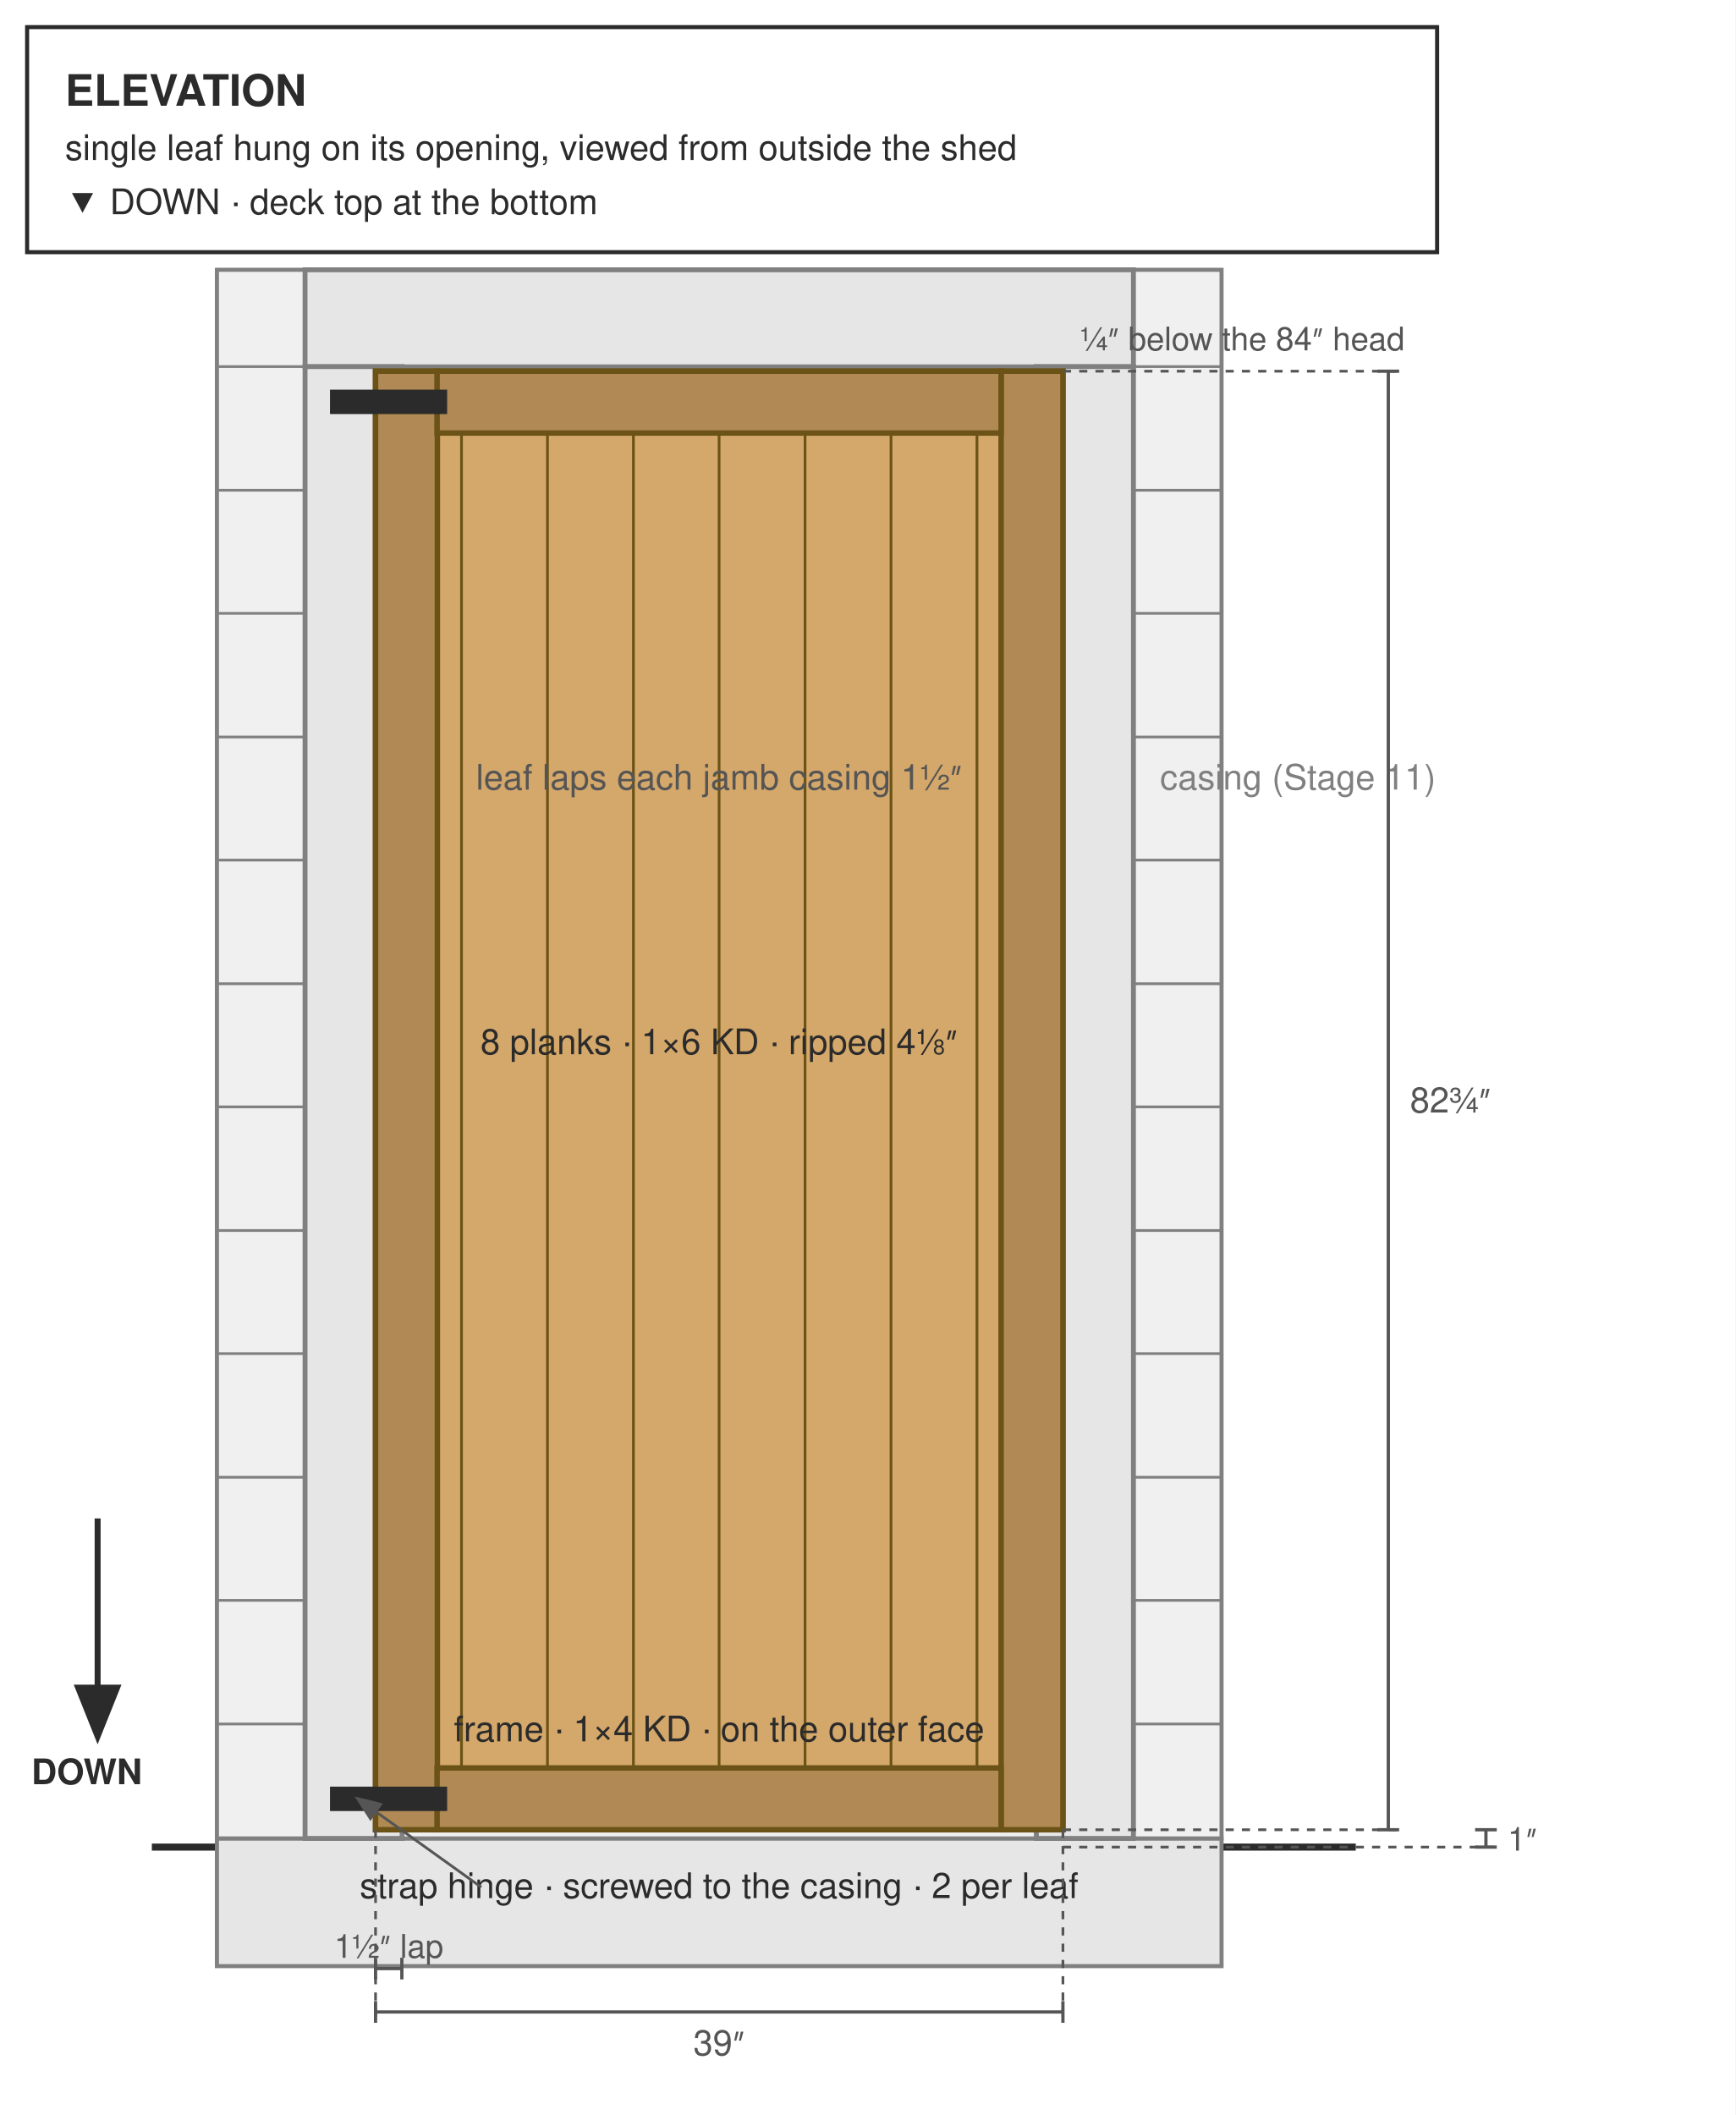
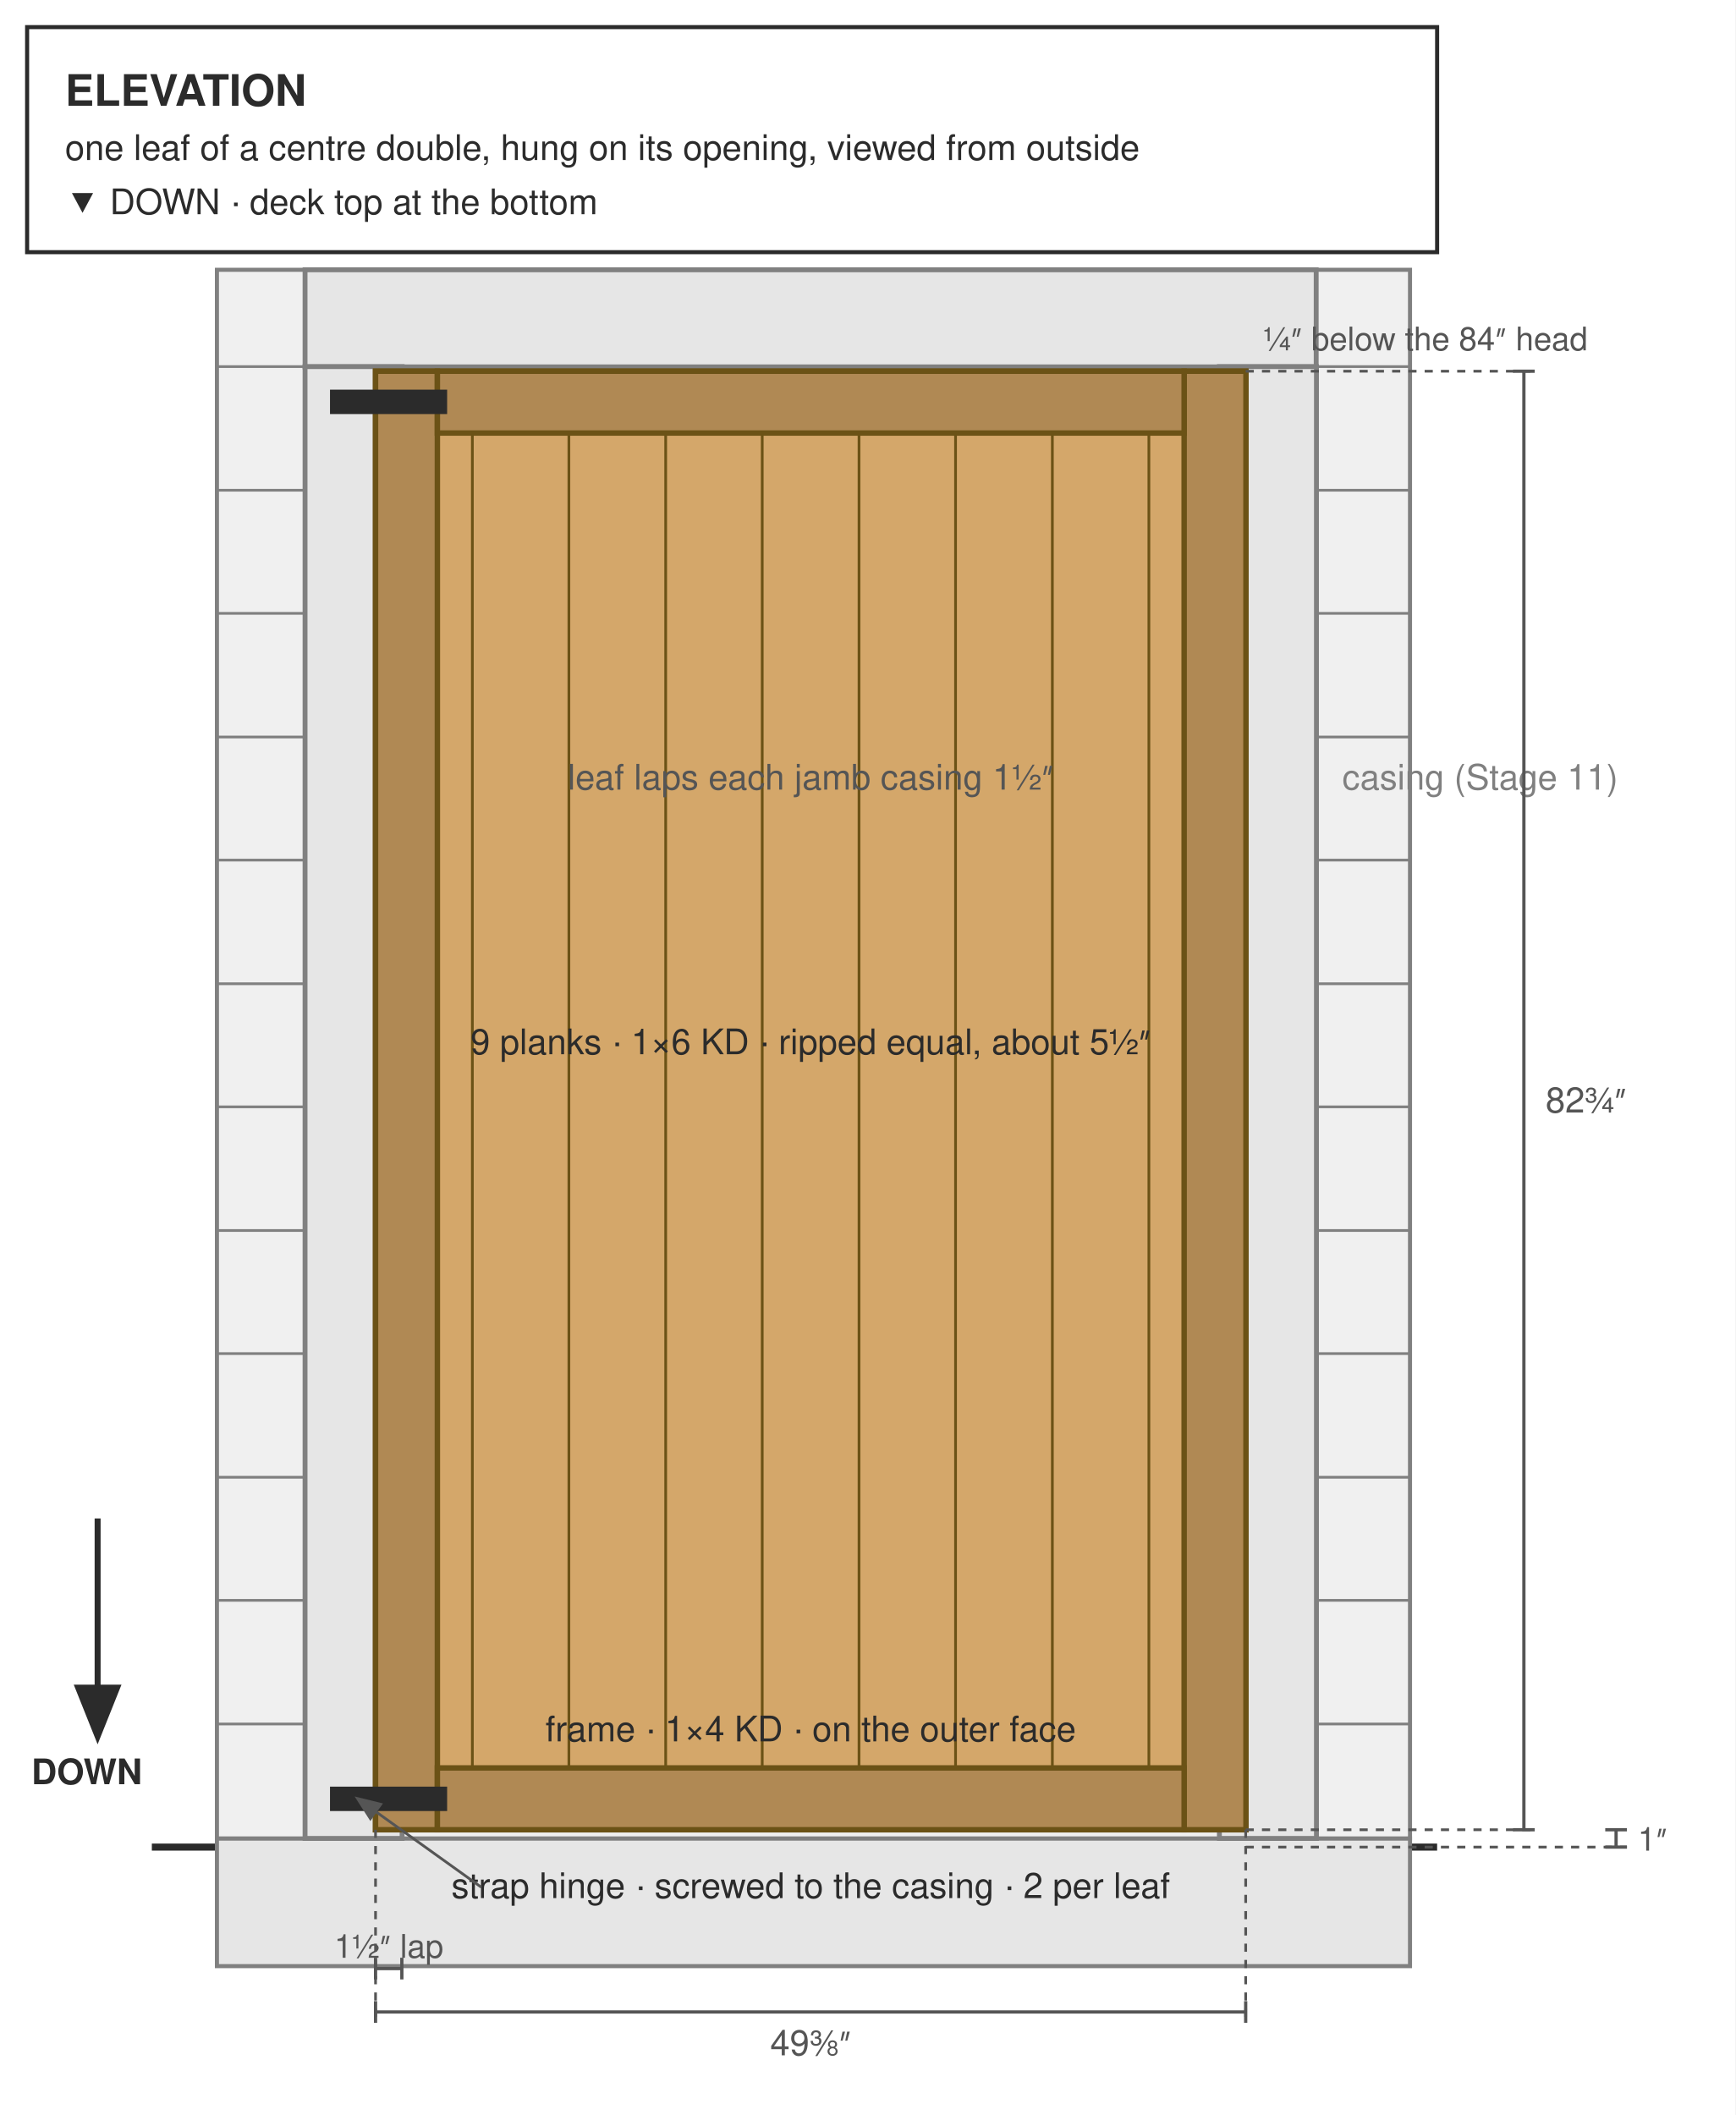
<svg xmlns="http://www.w3.org/2000/svg" viewBox="0 0 640 780" font-family="Helvetica, Arial, sans-serif">
  <defs>
    <marker id="arr" markerWidth="10" markerHeight="8" refX="8.5" refY="4" orient="auto">
      <path d="M0,0 L10,4 L0,8 z" fill="#2b2b2b" />
    </marker>
    <marker id="arrd" markerWidth="10" markerHeight="8" refX="8.5" refY="4" orient="auto">
      <path d="M0,0 L10,4 L0,8 z" fill="#555555" />
    </marker>
-     <pattern id="hatch" width="8" height="8" patternUnits="userSpaceOnUse" patternTransform="rotate(45)">
-       <line x1="0" y1="0" x2="0" y2="8" stroke="#4a4a4a" stroke-width="1" opacity="0.45" />
-     </pattern>
-     <pattern id="hatchgrey" width="8" height="8" patternUnits="userSpaceOnUse" patternTransform="rotate(45)">
-       <line x1="0" y1="0" x2="0" y2="8" stroke="#8a8a8a" stroke-width="1" opacity="0.6" />
-     </pattern>
  </defs>
  <rect width="640" height="780" fill="#ffffff" />
  <rect x="10.0" y="10.0" width="520.0" height="83.0" fill="#ffffff" stroke="#2b2b2b" stroke-width="1.5" />
  <text x="24.0" y="39.0" font-size="16" text-anchor="start" font-weight="bold" fill="#2b2b2b">ELEVATION</text>
-   <text x="24.0" y="59.0" font-size="13" text-anchor="start" font-weight="normal" fill="#2b2b2b">single leaf hung on its opening, viewed from outside the shed</text>
+   <text x="24.0" y="59.0" font-size="13" text-anchor="start" font-weight="normal" fill="#2b2b2b">one leaf of a centre double, hung on its opening, viewed from outside</text>
  <text x="24.0" y="79.0" font-size="13" text-anchor="start" font-weight="normal" fill="#2b2b2b">▼ DOWN · deck top at the bottom</text>
-   <line x1="56.0" y1="681.2" x2="500.0" y2="681.2" stroke="#2b2b2b" stroke-width="2.6" />
+   <line x1="56.0" y1="681.2" x2="530.0" y2="681.2" stroke="#2b2b2b" stroke-width="2.6" />
  <text x="86.5" y="697.2" font-size="13" text-anchor="start" font-weight="bold" fill="#2b2b2b">deck top</text>
-   <rect x="80.0" y="678.0" width="370.5" height="47.1" fill="#e6e6e6" stroke="#808080" stroke-width="1.5" />
-   <rect x="80.0" y="99.5" width="370.5" height="578.5" fill="#f0f0f0" stroke="#808080" stroke-width="1.5" />
-   <line x1="80.0" y1="635.8" x2="450.5" y2="635.8" stroke="#808080" stroke-width="1" />
-   <line x1="80.0" y1="590.2" x2="450.5" y2="590.2" stroke="#808080" stroke-width="1" />
-   <line x1="80.0" y1="544.8" x2="450.5" y2="544.8" stroke="#808080" stroke-width="1" />
-   <line x1="80.0" y1="499.2" x2="450.5" y2="499.2" stroke="#808080" stroke-width="1" />
-   <line x1="80.0" y1="453.8" x2="450.5" y2="453.8" stroke="#808080" stroke-width="1" />
-   <line x1="80.0" y1="408.2" x2="450.5" y2="408.2" stroke="#808080" stroke-width="1" />
-   <line x1="80.0" y1="362.8" x2="450.5" y2="362.8" stroke="#808080" stroke-width="1" />
-   <line x1="80.0" y1="317.2" x2="450.5" y2="317.2" stroke="#808080" stroke-width="1" />
-   <line x1="80.0" y1="271.8" x2="450.5" y2="271.8" stroke="#808080" stroke-width="1" />
-   <line x1="80.0" y1="226.2" x2="450.5" y2="226.2" stroke="#808080" stroke-width="1" />
-   <line x1="80.0" y1="180.8" x2="450.5" y2="180.8" stroke="#808080" stroke-width="1" />
-   <line x1="80.0" y1="135.2" x2="450.5" y2="135.2" stroke="#808080" stroke-width="1" />
-   <rect x="112.5" y="99.5" width="305.5" height="35.8" fill="#e6e6e6" stroke="#808080" stroke-width="1.8" />
+   <rect x="80.0" y="678.0" width="440.0" height="47.1" fill="#e6e6e6" stroke="#808080" stroke-width="1.5" />
+   <rect x="80.0" y="99.5" width="440.0" height="578.5" fill="#f0f0f0" stroke="#808080" stroke-width="1.5" />
+   <line x1="80.0" y1="635.8" x2="520.0" y2="635.8" stroke="#808080" stroke-width="1" />
+   <line x1="80.0" y1="590.2" x2="520.0" y2="590.2" stroke="#808080" stroke-width="1" />
+   <line x1="80.0" y1="544.8" x2="520.0" y2="544.8" stroke="#808080" stroke-width="1" />
+   <line x1="80.0" y1="499.2" x2="520.0" y2="499.2" stroke="#808080" stroke-width="1" />
+   <line x1="80.0" y1="453.8" x2="520.0" y2="453.8" stroke="#808080" stroke-width="1" />
+   <line x1="80.0" y1="408.2" x2="520.0" y2="408.2" stroke="#808080" stroke-width="1" />
+   <line x1="80.0" y1="362.8" x2="520.0" y2="362.8" stroke="#808080" stroke-width="1" />
+   <line x1="80.0" y1="317.2" x2="520.0" y2="317.2" stroke="#808080" stroke-width="1" />
+   <line x1="80.0" y1="271.8" x2="520.0" y2="271.8" stroke="#808080" stroke-width="1" />
+   <line x1="80.0" y1="226.2" x2="520.0" y2="226.2" stroke="#808080" stroke-width="1" />
+   <line x1="80.0" y1="180.8" x2="520.0" y2="180.8" stroke="#808080" stroke-width="1" />
+   <line x1="80.0" y1="135.2" x2="520.0" y2="135.2" stroke="#808080" stroke-width="1" />
+   <rect x="112.5" y="99.5" width="372.9" height="35.8" fill="#e6e6e6" stroke="#808080" stroke-width="1.8" />
  <rect x="112.5" y="135.2" width="35.8" height="542.8" fill="#e6e6e6" stroke="#808080" stroke-width="1.8" />
-   <rect x="382.2" y="135.2" width="35.8" height="542.8" fill="#e6e6e6" stroke="#808080" stroke-width="1.8" />
-   <text x="427.8" y="291.2" font-size="13" text-anchor="start" font-weight="normal" fill="#808080">casing (Stage 11)</text>
-   <rect x="138.5" y="136.9" width="253.5" height="537.9" fill="#d4a76a" stroke="#6b5216" stroke-width="2" />
-   <line x1="170.2" y1="136.9" x2="170.2" y2="674.8" stroke="#6b5216" stroke-width="1" />
-   <line x1="201.9" y1="136.9" x2="201.9" y2="674.8" stroke="#6b5216" stroke-width="1" />
-   <line x1="233.6" y1="136.9" x2="233.6" y2="674.8" stroke="#6b5216" stroke-width="1" />
-   <line x1="265.2" y1="136.9" x2="265.2" y2="674.8" stroke="#6b5216" stroke-width="1" />
-   <line x1="296.9" y1="136.9" x2="296.9" y2="674.8" stroke="#6b5216" stroke-width="1" />
-   <line x1="328.6" y1="136.9" x2="328.6" y2="674.8" stroke="#6b5216" stroke-width="1" />
-   <line x1="360.3" y1="136.9" x2="360.3" y2="674.8" stroke="#6b5216" stroke-width="1" />
+   <rect x="449.7" y="135.2" width="35.8" height="542.8" fill="#e6e6e6" stroke="#808080" stroke-width="1.8" />
+   <text x="495.0" y="291.2" font-size="13" text-anchor="start" font-weight="normal" fill="#808080">casing (Stage 11)</text>
+   <rect x="138.5" y="136.9" width="320.9" height="537.9" fill="#d4a76a" stroke="#6b5216" stroke-width="2" />
+   <line x1="174.2" y1="136.9" x2="174.2" y2="674.8" stroke="#6b5216" stroke-width="1" />
+   <line x1="209.8" y1="136.9" x2="209.8" y2="674.8" stroke="#6b5216" stroke-width="1" />
+   <line x1="245.5" y1="136.9" x2="245.5" y2="674.8" stroke="#6b5216" stroke-width="1" />
+   <line x1="281.1" y1="136.9" x2="281.1" y2="674.8" stroke="#6b5216" stroke-width="1" />
+   <line x1="316.8" y1="136.9" x2="316.8" y2="674.8" stroke="#6b5216" stroke-width="1" />
+   <line x1="352.4" y1="136.9" x2="352.4" y2="674.8" stroke="#6b5216" stroke-width="1" />
+   <line x1="388.1" y1="136.9" x2="388.1" y2="674.8" stroke="#6b5216" stroke-width="1" />
+   <line x1="423.7" y1="136.9" x2="423.7" y2="674.8" stroke="#6b5216" stroke-width="1" />
  <rect x="138.5" y="136.9" width="22.8" height="537.9" fill="#b08954" stroke="#6b5216" stroke-width="2" />
-   <rect x="369.2" y="136.9" width="22.8" height="537.9" fill="#b08954" stroke="#6b5216" stroke-width="2" />
-   <rect x="161.2" y="652.0" width="208.0" height="22.8" fill="#b08954" stroke="#6b5216" stroke-width="2" />
-   <rect x="161.2" y="136.9" width="208.0" height="22.8" fill="#b08954" stroke="#6b5216" stroke-width="2" />
+   <rect x="436.7" y="136.9" width="22.8" height="537.9" fill="#b08954" stroke="#6b5216" stroke-width="2" />
+   <rect x="161.3" y="652.0" width="275.4" height="22.8" fill="#b08954" stroke="#6b5216" stroke-width="2" />
+   <rect x="161.3" y="136.9" width="275.4" height="22.8" fill="#b08954" stroke="#6b5216" stroke-width="2" />
  <rect x="122.2" y="659.4" width="42.2" height="8.0" fill="#2b2b2b" stroke="#2b2b2b" stroke-width="1" />
  <rect x="122.2" y="144.2" width="42.2" height="8.0" fill="#2b2b2b" stroke="#2b2b2b" stroke-width="1" />
-   <text x="265.2" y="388.8" font-size="13" text-anchor="middle" font-weight="normal" fill="#2b2b2b">8 planks · 1×6 KD · ripped 4⅛″</text>
-   <text x="265.2" y="642.2" font-size="13" text-anchor="middle" font-weight="normal" fill="#2b2b2b">frame · 1×4 KD · on the outer face</text>
-   <text x="265.2" y="700.0" font-size="13" text-anchor="middle" font-weight="normal" fill="#2b2b2b">strap hinge · screwed to the casing · 2 per leaf</text>
+   <text x="299.0" y="388.8" font-size="13" text-anchor="middle" font-weight="normal" fill="#2b2b2b">9 planks · 1×6 KD · ripped equal, about 5½″</text>
+   <text x="299.0" y="642.2" font-size="13" text-anchor="middle" font-weight="normal" fill="#2b2b2b">frame · 1×4 KD · on the outer face</text>
+   <text x="299.0" y="700.0" font-size="13" text-anchor="middle" font-weight="normal" fill="#2b2b2b">strap hinge · screwed to the casing · 2 per leaf</text>
  <line x1="177.5" y1="696.0" x2="132.0" y2="663.4" stroke="#555555" stroke-width="1" marker-end="url(#arrd)" />
  <line x1="138.5" y1="674.8" x2="138.5" y2="746.0" stroke="#555555" stroke-width="1" stroke-dasharray="3 3" />
-   <line x1="392.0" y1="674.8" x2="392.0" y2="746.0" stroke="#555555" stroke-width="1" stroke-dasharray="3 3" />
-   <line x1="138.5" y1="742.0" x2="392.0" y2="742.0" stroke="#555555" stroke-width="1.2" />
+   <line x1="459.4" y1="674.8" x2="459.4" y2="746.0" stroke="#555555" stroke-width="1" stroke-dasharray="3 3" />
+   <line x1="138.5" y1="742.0" x2="459.4" y2="742.0" stroke="#555555" stroke-width="1.2" />
  <line x1="138.5" y1="738.0" x2="138.5" y2="746.0" stroke="#555555" stroke-width="1.2" />
-   <line x1="392.0" y1="738.0" x2="392.0" y2="746.0" stroke="#555555" stroke-width="1.2" />
-   <text x="265.2" y="758.0" font-size="13" text-anchor="middle" font-weight="normal" fill="#555555">39″</text>
+   <line x1="459.4" y1="738.0" x2="459.4" y2="746.0" stroke="#555555" stroke-width="1.2" />
+   <text x="299.0" y="758.0" font-size="13" text-anchor="middle" font-weight="normal" fill="#555555">49⅜″</text>
  <line x1="138.5" y1="726.0" x2="148.2" y2="726.0" stroke="#555555" stroke-width="1.2" />
  <line x1="138.5" y1="722.0" x2="138.5" y2="730.0" stroke="#555555" stroke-width="1.2" />
  <line x1="148.2" y1="722.0" x2="148.2" y2="730.0" stroke="#555555" stroke-width="1.2" />
  <text x="143.4" y="722.0" font-size="12" text-anchor="middle" font-weight="normal" fill="#555555">1½″ lap</text>
-   <line x1="392.0" y1="674.8" x2="516.0" y2="674.8" stroke="#555555" stroke-width="1" stroke-dasharray="3 3" />
-   <line x1="392.0" y1="136.9" x2="516.0" y2="136.9" stroke="#555555" stroke-width="1" stroke-dasharray="3 3" />
-   <line x1="512.0" y1="674.8" x2="512.0" y2="136.9" stroke="#555555" stroke-width="1.2" />
-   <line x1="508.0" y1="674.8" x2="516.0" y2="674.8" stroke="#555555" stroke-width="1.2" />
-   <line x1="508.0" y1="136.9" x2="516.0" y2="136.9" stroke="#555555" stroke-width="1.2" />
-   <text x="520.0" y="410.3" font-size="13" text-anchor="start" font-weight="normal" fill="#555555">82¾″</text>
-   <line x1="392.0" y1="681.2" x2="552.0" y2="681.2" stroke="#555555" stroke-width="1" stroke-dasharray="3 3" />
-   <line x1="548.0" y1="681.2" x2="548.0" y2="674.8" stroke="#555555" stroke-width="1.2" />
-   <line x1="544.0" y1="681.2" x2="552.0" y2="681.2" stroke="#555555" stroke-width="1.2" />
-   <line x1="544.0" y1="674.8" x2="552.0" y2="674.8" stroke="#555555" stroke-width="1.2" />
-   <text x="556.0" y="682.5" font-size="12" text-anchor="start" font-weight="normal" fill="#555555">1″</text>
-   <text x="398.5" y="129.2" font-size="12" text-anchor="start" font-weight="normal" fill="#555555">¼″ below the 84″ head</text>
-   <text x="265.2" y="291.2" font-size="13" text-anchor="middle" font-weight="normal" fill="#555555">leaf laps each jamb casing 1½″</text>
+   <line x1="459.4" y1="674.8" x2="566.0" y2="674.8" stroke="#555555" stroke-width="1" stroke-dasharray="3 3" />
+   <line x1="459.4" y1="136.9" x2="566.0" y2="136.9" stroke="#555555" stroke-width="1" stroke-dasharray="3 3" />
+   <line x1="562.0" y1="674.8" x2="562.0" y2="136.9" stroke="#555555" stroke-width="1.2" />
+   <line x1="558.0" y1="674.8" x2="566.0" y2="674.8" stroke="#555555" stroke-width="1.2" />
+   <line x1="558.0" y1="136.9" x2="566.0" y2="136.9" stroke="#555555" stroke-width="1.2" />
+   <text x="570.0" y="410.3" font-size="13" text-anchor="start" font-weight="normal" fill="#555555">82¾″</text>
+   <line x1="459.4" y1="681.2" x2="600.0" y2="681.2" stroke="#555555" stroke-width="1" stroke-dasharray="3 3" />
+   <line x1="596.0" y1="681.2" x2="596.0" y2="674.8" stroke="#555555" stroke-width="1.2" />
+   <line x1="592.0" y1="681.2" x2="600.0" y2="681.2" stroke="#555555" stroke-width="1.2" />
+   <line x1="592.0" y1="674.8" x2="600.0" y2="674.8" stroke="#555555" stroke-width="1.2" />
+   <text x="604.0" y="682.5" font-size="12" text-anchor="start" font-weight="normal" fill="#555555">1″</text>
+   <text x="466.0" y="129.2" font-size="12" text-anchor="start" font-weight="normal" fill="#555555">¼″ below the 84″ head</text>
+   <text x="299.0" y="291.2" font-size="13" text-anchor="middle" font-weight="normal" fill="#555555">leaf laps each jamb casing 1½″</text>
  <line x1="36.0" y1="560.0" x2="36.0" y2="640.0" stroke="#2b2b2b" stroke-width="2.2" marker-end="url(#arr)" />
  <text x="32.0" y="658.0" font-size="13" text-anchor="middle" font-weight="bold" fill="#2b2b2b">DOWN</text>
</svg>
